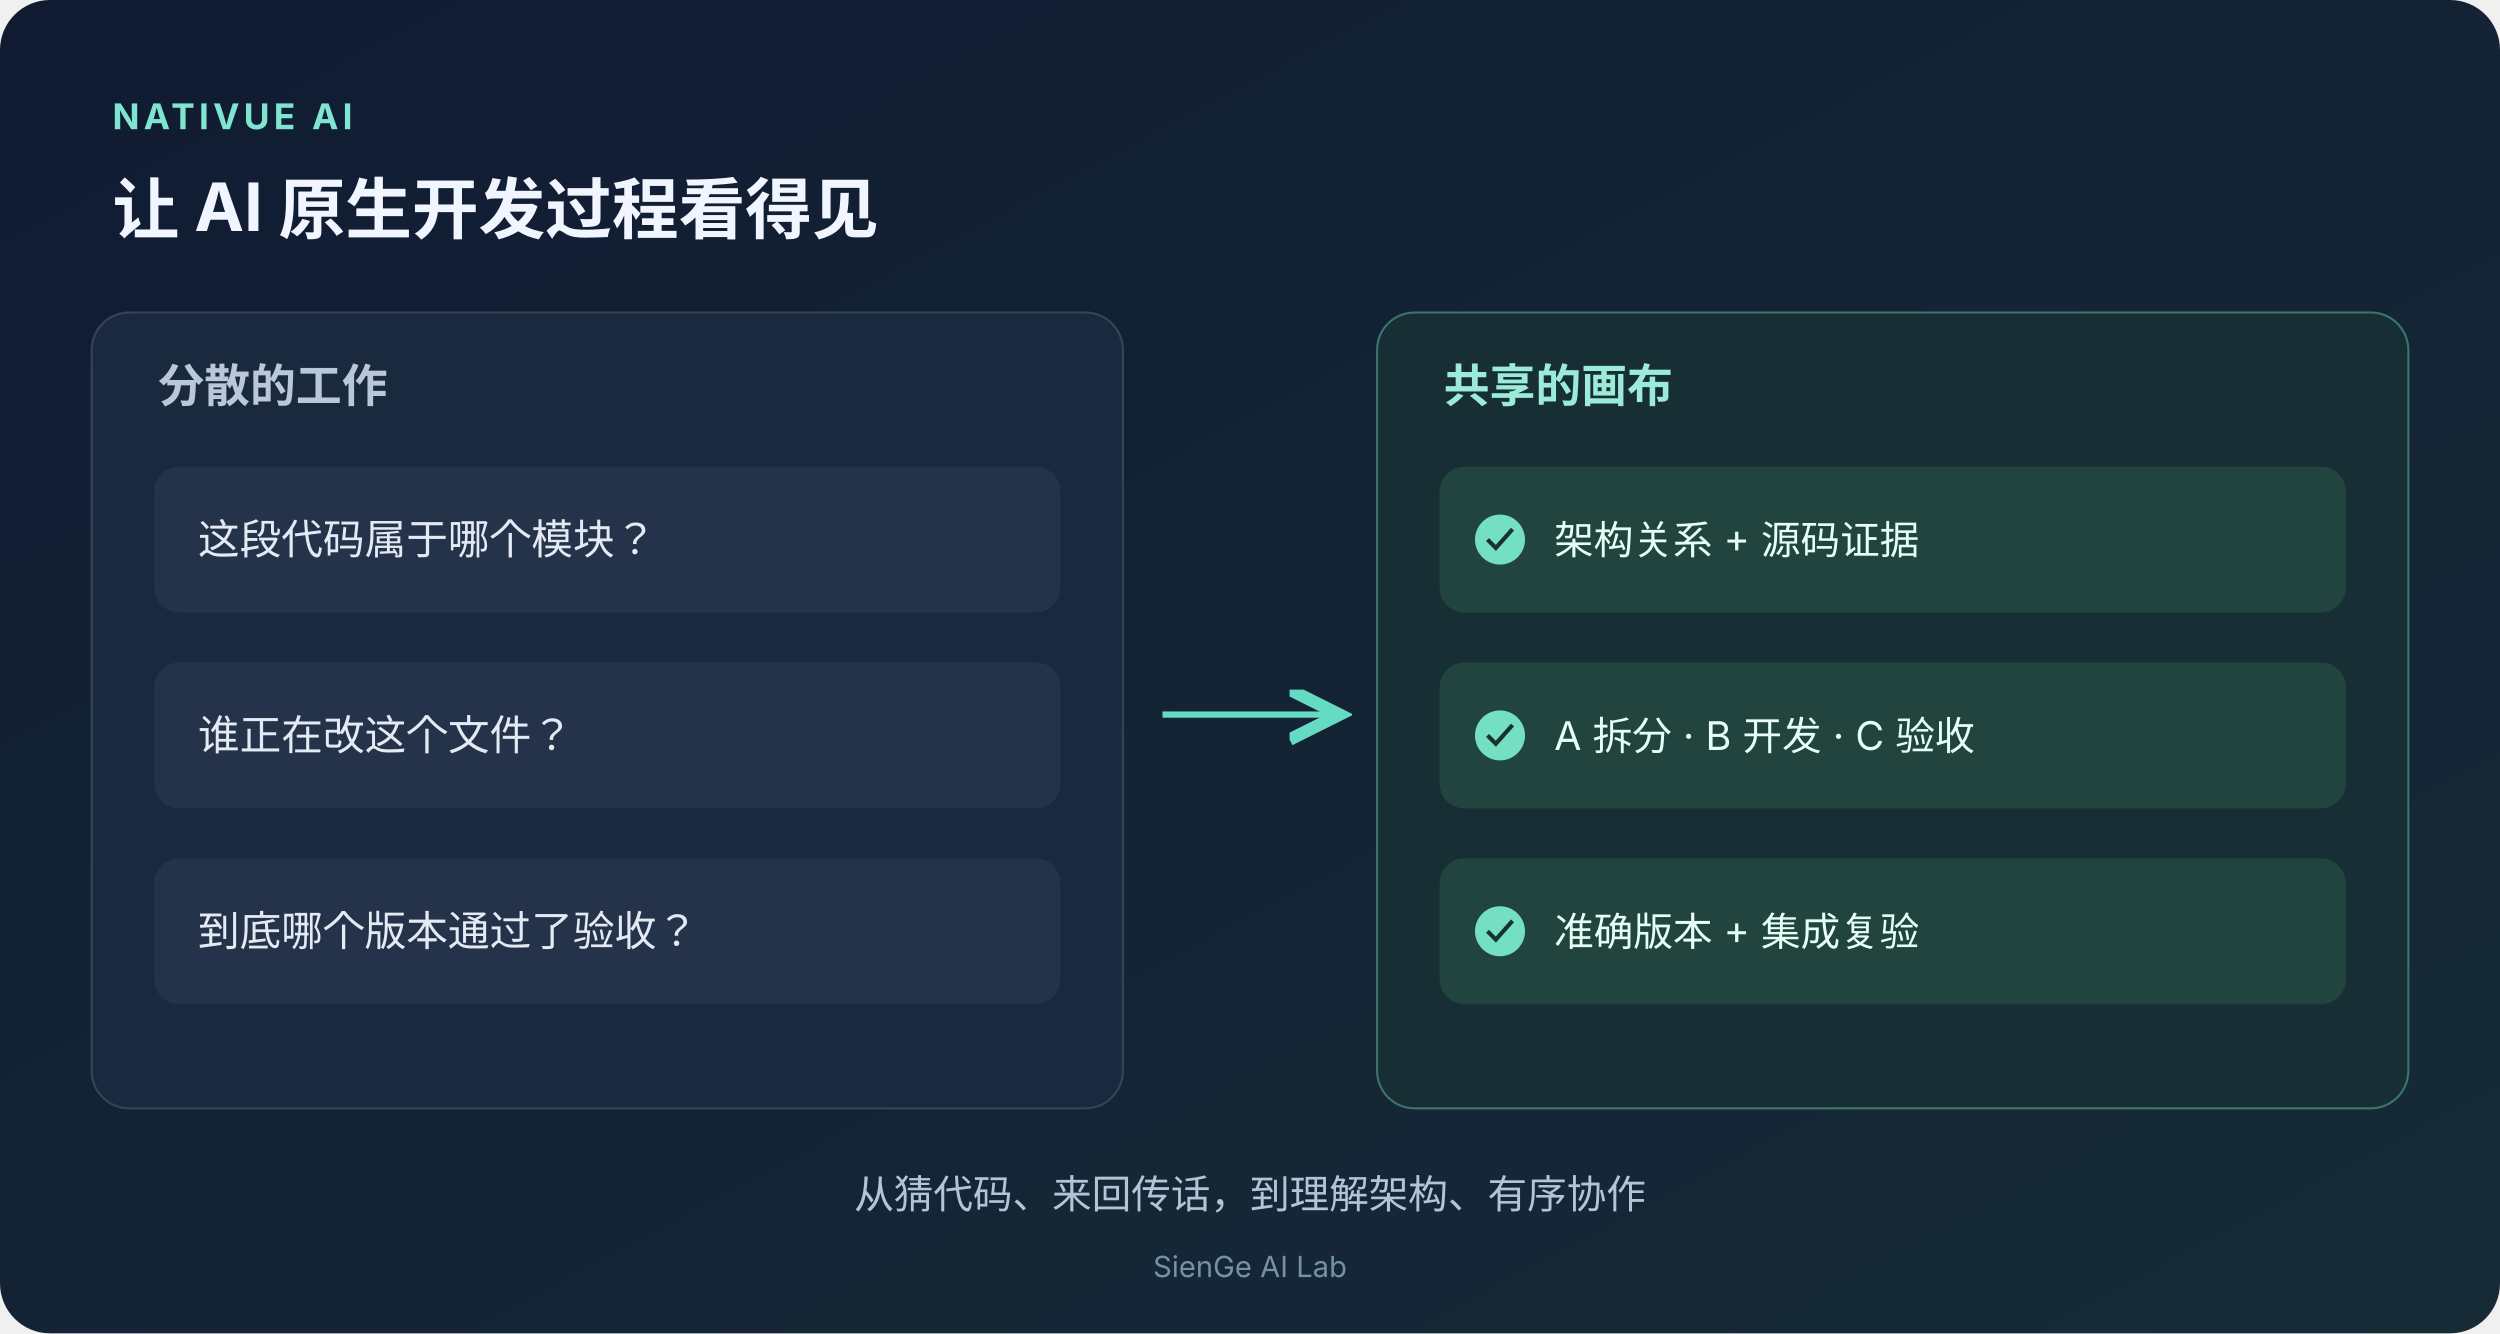
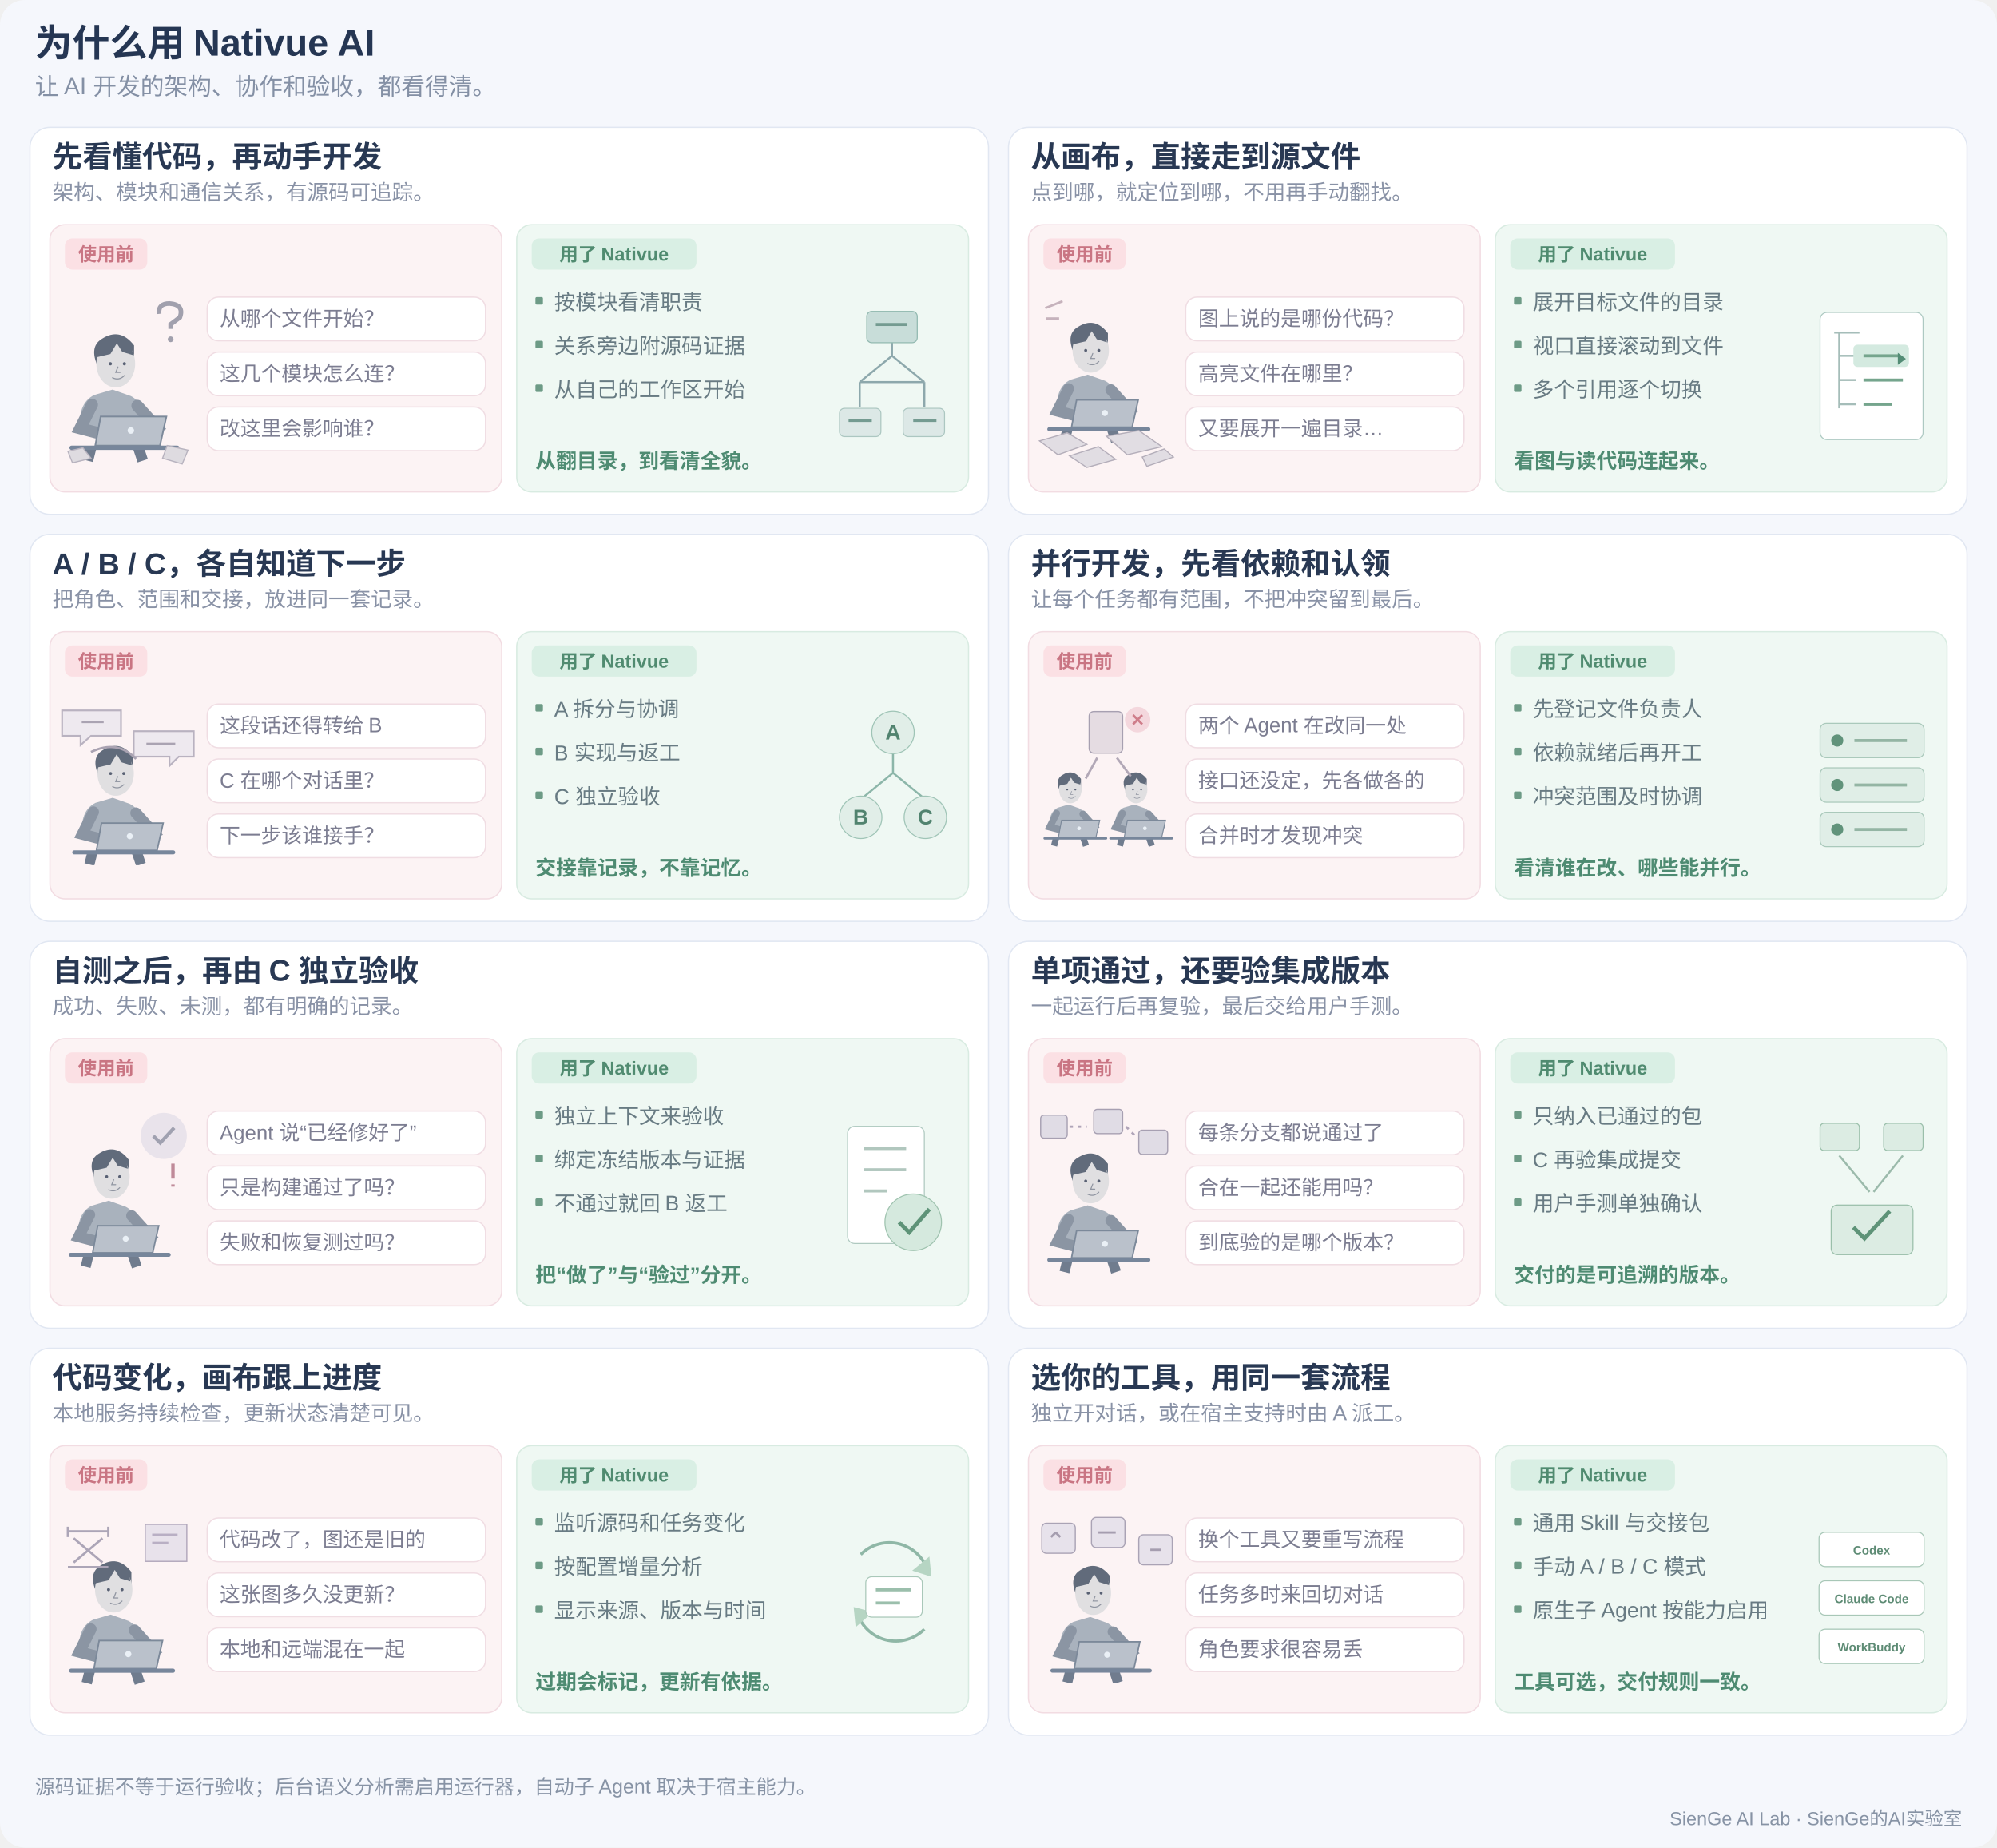
- <svg xmlns="http://www.w3.org/2000/svg" width="1200" height="640" viewBox="0 0 1200 640" role="img" aria-labelledby="title desc">
+ <svg xmlns="http://www.w3.org/2000/svg" width="1600" height="1480" viewBox="0 0 1600 1480" role="img" aria-labelledby="title desc" xml:lang="zh">
  <defs>
-     <linearGradient id="bg" x2="1" y2="1">
-       <stop stop-color="#101b32" />
-       <stop offset="1" stop-color="#172b37" />
-     </linearGradient>
-     <marker id="arrow" markerWidth="10" markerHeight="10" refX="7" refY="4" orient="auto">
-       <path d="M0 0L8 4L0 8" fill="none" stroke="#66dbc4" stroke-width="2" />
-     </marker>
+     <symbol id="person" viewBox="0 0 120 130">
+       <path d="M20 103Q17 77 33 69L50 64 67 70Q81 77 83 105" fill="#a9b2bd" />
+       <path d="M38 46Q27 25 40 17Q57 6 70 23L70 43" fill="#616b7b" />
+       <ellipse cx="53" cy="40" rx="18" ry="22" fill="#e0dfe1" />
+       <path d="M35 34Q36 16 55 17Q68 19 69 32L59 29 54 21 48 31Z" fill="#616b7b" />
+       <circle cx="48" cy="40" r="1.5" fill="#596174" />
+       <circle cx="61" cy="40" r="1.5" fill="#596174" />
+       <path d="M50 53Q56 56 61 51M55 43L53 48 57 48" stroke="#9095a1" fill="none" stroke-linecap="round" />
+       <path d="M31 78L20 100 43 106M73 79L91 99 74 108" stroke="#8b95a3" stroke-width="11" fill="none" stroke-linecap="round" />
+       <path d="M30 118L27 130M74 118L78 130" stroke="#707c8e" stroke-width="10" />
+       <path d="M39 89H100L94 116H34Z" fill="#bac1cb" stroke="#7c899a" stroke-width="1.5" />
+       <circle cx="67" cy="102" r="3" fill="#eaf0f6" />
+       <path d="M12 118H110" stroke="#77869b" stroke-width="4" stroke-linecap="round" />
+     </symbol>
+     <symbol id="lost" viewBox="0 0 120 150">
+       <use href="#person" x="0" y="20" width="112" height="125" />
+       <path d="M87 16Q86 7 96 7Q109 8 105 19L97 25V29" stroke="#a1a0ad" stroke-width="4" fill="none" />
+       <circle cx="97" cy="38" r="2.5" fill="#a1a0ad" />
+       <path d="M8 135l13-3 7 9-16 4ZM94 130l18 4-5 12-17-5Z" fill="#dedbe0" stroke="#b8b3bf" />
+     </symbol>
+     <symbol id="papers" viewBox="0 0 120 150">
+       <use href="#person" x="0" y="10" width="105" height="119" />
+       <g fill="#e1dde3" stroke="#b4aeba">
+         <path d="M2 126l24-7 17 10-25 9Z" />
+         <path d="M28 139l25-8 15 11-25 7Z" />
+         <path d="M60 122l28-5 20 14-30 7Z" />
+         <path d="M91 140l19-7 8 7-23 8Z" />
+       </g>
+       <path d="M7 11L22 5M8 20H19" stroke="#c6b2bc" stroke-width="2" />
+     </symbol>
+     <symbol id="relay" viewBox="0 0 120 150">
+       <use href="#person" x="3" y="26" width="105" height="115" />
+       <g fill="#eee9ef" stroke="#b9b2c0" stroke-width="1.5">
+         <path d="M3 7H54V29H28L19 37V29H3Z" />
+         <path d="M65 25H117V47H104L96 55V47H65Z" />
+       </g>
+       <path d="M20 17H39M76 36H101M28 43Q51 32 67 49" fill="none" stroke="#aaa3b2" stroke-width="2" />
+     </symbol>
+     <symbol id="collision" viewBox="0 0 120 150">
+       <use href="#person" x="0" y="39" width="65" height="100" />
+       <use href="#person" x="57" y="39" width="65" height="100" />
+       <rect x="45" y="8" width="29" height="36" rx="4" fill="#e5dce2" stroke="#a7a0b1" />
+       <path d="M42 66L52 48M81 64L69 48" stroke="#b2a8b7" stroke-width="2" />
+       <circle cx="87" cy="15" r="11" fill="#f4d7dd" />
+       <path d="M83 11l8 8m0-8l-8 8" stroke="#cf7d8a" stroke-width="2" />
+     </symbol>
+     <symbol id="uncertain" viewBox="0 0 120 150">
+       <use href="#person" x="0" y="20" width="104" height="120" />
+       <circle cx="91" cy="23" r="20" fill="#e9e3eb" />
+       <path d="M82 23l6 6 12-13" fill="none" stroke="#a0a1b0" stroke-width="3" />
+       <path d="M99 47v13m0 5v2" stroke="#bf8a99" stroke-width="3" />
+     </symbol>
+     <symbol id="pieces" viewBox="0 0 120 150">
+       <use href="#person" x="0" y="24" width="105" height="120" />
+       <g fill="#e0dce5" stroke="#a7a0b2">
+         <rect x="3" y="5" width="23" height="20" rx="3" />
+         <rect x="49" y="0" width="25" height="21" rx="3" />
+         <rect x="88" y="18" width="25" height="21" rx="3" />
+       </g>
+       <path d="M28 15H43M77 15l9 9" stroke="#afa4b8" stroke-width="2" stroke-dasharray="3 4" />
+     </symbol>
+     <symbol id="stale" viewBox="0 0 120 150">
+       <use href="#person" x="0" y="26" width="108" height="120" />
+       <path d="M8 13H43M8 9v9m35-9v9M13 19l25 21M38 19L13 40M8 44H43" fill="none" stroke="#aca5b7" stroke-width="2" />
+       <path d="M75 7h36v32H75Z" fill="#e8e2eb" stroke="#b1a7bb" />
+       <path d="M81 16h22m-22 7h14" stroke="#b9afc4" stroke-width="2" />
+     </symbol>
+     <symbol id="tools" viewBox="0 0 120 150">
+       <use href="#person" x="2" y="32" width="105" height="112" />
+       <g fill="#e7e2eb" stroke="#aaa3b5">
+         <rect x="4" y="6" width="29" height="26" rx="4" />
+         <rect x="47" y="1" width="29" height="26" rx="4" />
+         <rect x="88" y="16" width="29" height="26" rx="4" />
+       </g>
+       <path d="M12 18l4-4m0 0l4 4m33-4h15M98 29h9" stroke="#a59daf" stroke-width="2" />
+     </symbol>
+     <symbol id="architecture" viewBox="0 0 110 150">
+       <path d="M54 29v25M22 80h64M22 80v25m64-25v25M54 54L22 80m32-26l32 26" fill="none" stroke="#8da8ac" stroke-width="2" />
+       <rect x="29" y="10" width="50" height="31" rx="5" fill="#c8ddd9" stroke="#92b9b0" />
+       <rect x="2" y="106" width="41" height="28" rx="5" fill="#dce8e6" stroke="#acc7c1" />
+       <rect x="65" y="106" width="41" height="28" rx="5" fill="#dce8e6" stroke="#acc7c1" />
+       <path d="M38 23h31M11 118h23m41 0h23" stroke="#749b91" stroke-width="3" />
+     </symbol>
+     <symbol id="source" viewBox="0 0 110 150">
+       <rect x="4" y="11" width="102" height="126" rx="7" fill="#fff" stroke="#adc9c2" />
+       <path d="M18 31h25m-20 0v75m0-52h17m-17 24h17m-17 24h17" stroke="#a5bdb9" stroke-width="2" />
+       <rect x="37" y="43" width="55" height="22" rx="4" fill="#d4eae0" />
+       <path d="M47 54h35m-35 24h39m-39 24h28" stroke="#75a58d" stroke-width="3" />
+       <path d="M89 57l-8-6v12Z" fill="#538c75" />
+     </symbol>
+     <symbol id="roles" viewBox="0 0 110 150">
+       <path d="M55 35v29M55 64L22 91m33-27l33 27" fill="none" stroke="#8cb6a9" stroke-width="2" />
+       <g fill="#e1eee8" stroke="#9fc4b6">
+         <circle cx="55" cy="24" r="21" />
+         <circle cx="23" cy="108" r="21" />
+         <circle cx="87" cy="108" r="21" />
+       </g>
+       <g font-size="21" font-weight="700" fill="#51836f" text-anchor="middle">
+         <text x="55" y="31">A</text>
+         <text x="23" y="115">B</text>
+         <text x="87" y="115">C</text>
+       </g>
+     </symbol>
+     <symbol id="lanes" viewBox="0 0 110 150">
+       <g fill="#e0eee7" stroke="#aac9bb">
+         <rect x="4" y="15" width="103" height="34" rx="6" />
+         <rect x="4" y="59" width="103" height="34" rx="6" />
+         <rect x="4" y="103" width="103" height="34" rx="6" />
+       </g>
+       <g fill="#61937b">
+         <circle cx="21" cy="32" r="6" />
+         <circle cx="21" cy="76" r="6" />
+         <circle cx="21" cy="120" r="6" />
+       </g>
+       <path d="M38 32h52m-52 44h52m-52 44h52" stroke="#94b5a4" stroke-width="3" />
+     </symbol>
+     <symbol id="review" viewBox="0 0 110 150">
+       <rect x="10" y="11" width="76" height="116" rx="7" fill="#fff" stroke="#afc9c0" />
+       <path d="M26 33h42m-42 21h42m-42 21h23" stroke="#b1c7be" stroke-width="3" />
+       <circle cx="75" cy="106" r="28" fill="#d5e9de" stroke="#9fc3af" />
+       <path d="M61 106l10 10 20-23" stroke="#5e9378" stroke-width="4" fill="none" />
+     </symbol>
+     <symbol id="integration" viewBox="0 0 110 150">
+       <g fill="#dcece3" stroke="#9abfaa">
+         <rect x="4" y="8" width="39" height="27" rx="4" />
+         <rect x="67" y="8" width="39" height="27" rx="4" />
+         <rect x="15" y="89" width="81" height="49" rx="6" />
+       </g>
+       <path d="M23 40l30 36m33-36L57 76" stroke="#9bbaab" stroke-width="2" />
+       <path d="M37 111l11 11 25-27" stroke="#5e9378" stroke-width="4" fill="none" />
+     </symbol>
+     <symbol id="refresh" viewBox="0 0 110 150">
+       <path d="M23 32a40 40 0 0 1 67 18m-4 56a40 40 0 0 1-67-18" fill="none" stroke="#8fb7a6" stroke-width="3" />
+       <path d="M91 34l2 20-19-6M18 104l-2-20 19 5" fill="#b6d5c3" />
+       <rect x="28" y="54" width="56" height="40" rx="6" fill="#fff" stroke="#a9c8b9" />
+       <path d="M38 67h35m-35 13h24" stroke="#9bbfac" stroke-width="3" />
+     </symbol>
+     <symbol id="portable" viewBox="0 0 110 150">
+       <g fill="#fff" stroke="#a8c7b7">
+         <rect x="3" y="10" width="104" height="34" rx="6" />
+         <rect x="3" y="58" width="104" height="34" rx="6" />
+         <rect x="3" y="106" width="104" height="34" rx="6" />
+       </g>
+       <g fill="#5d8b74" font-size="12" text-anchor="middle" font-weight="600">
+         <text x="55" y="32">Codex</text>
+         <text x="55" y="80">Claude Code</text>
+         <text x="55" y="128">WorkBuddy</text>
+       </g>
+     </symbol>
  </defs>
-   <rect width="1200" height="640" rx="24" fill="url(#bg)" />
-   <g font-family="Inter,Arial,PingFang SC,Microsoft YaHei,sans-serif">
-     <text x="54" y="62" fill="#80e5d0" font-size="17" font-weight="700" letter-spacing="2">NATIVUE AI</text>
-     <text x="54" y="112" fill="#f0f5ff" font-size="32" font-weight="700">让 AI 原生开发过程看得见</text>
-     <rect x="44" y="150" width="495" height="382" rx="18" fill="#1b293e" stroke="#35445a" />
-     <rect x="661" y="150" width="495" height="382" rx="18" fill="#172e35" stroke="#3b756c" />
-     <text x="76" y="193" fill="#b9c7da" font-size="22" font-weight="700">分散的工作</text>
-     <text x="693" y="193" fill="#9cebd9" font-size="22" font-weight="700">共享的画布</text>
-     <path d="M558 343H640" stroke="#66dbc4" stroke-width="3" marker-end="url(#arrow)" />
-     <rect x="74" y="224" width="435" height="70" rx="12" fill="#243349" />
-     <text x="95" y="266" fill="#e4eaf4" font-size="20">这段代码属于哪个模块？</text>
-     <rect x="691" y="224" width="435" height="70" rx="12" fill="#22443f" />
-     <circle cx="720" cy="259" r="12" fill="#75dfc2" />
-     <path d="M714 259l4 4 8-9" fill="none" stroke="#17332f" stroke-width="2" />
-     <text x="746" y="266" fill="#e5fff5" font-size="19">架构关系 + 源码证据</text>
-     <rect x="74" y="318" width="435" height="70" rx="12" fill="#243349" />
-     <text x="95" y="360" fill="#e4eaf4" font-size="20">谁正在改这个文件？</text>
-     <rect x="691" y="318" width="435" height="70" rx="12" fill="#22443f" />
-     <circle cx="720" cy="353" r="12" fill="#75dfc2" />
-     <path d="M714 353l4 4 8-9" fill="none" stroke="#17332f" stroke-width="2" />
-     <text x="746" y="360" fill="#e5fff5" font-size="19">A 拆分 · B 开发 · C 验收</text>
-     <rect x="74" y="412" width="435" height="70" rx="12" fill="#243349" />
-     <text x="95" y="454" fill="#e4eaf4" font-size="20">到底哪个版本通过了验收？</text>
-     <rect x="691" y="412" width="435" height="70" rx="12" fill="#22443f" />
-     <circle cx="720" cy="447" r="12" fill="#75dfc2" />
-     <path d="M714 447l4 4 8-9" fill="none" stroke="#17332f" stroke-width="2" />
-     <text x="746" y="454" fill="#e5fff5" font-size="19">准确版本 + 集成复验</text>
-     <text x="600" y="580" text-anchor="middle" fill="#b3c4d8" font-size="19">从猜代码、来回传话，到理解架构、有序协作</text>
-     <text x="600" y="613" text-anchor="middle" fill="#7592a5" font-size="14">SienGe AI Lab</text>
+   <rect width="1600" height="1480" rx="20" fill="#f5f7fc" />
+   <g font-family="-apple-system,BlinkMacSystemFont,Segoe UI,PingFang SC,Microsoft YaHei,Arial,sans-serif">
+     <text x="28" y="45" font-size="30" fill="#253653" font-weight="700">为什么用 Nativue AI</text>
+     <text x="28" y="76" font-size="19" fill="#8490a5">让 AI 开发的架构、协作和验收，都看得清。</text>
+     <g transform="translate(24 102)" data-card="1">
+       <rect width="768" height="310" rx="16" fill="#ffffff" stroke="#e1e7f2" />
+       <text x="18" y="32" font-size="24" fill="#283853" font-weight="650">先看懂代码，再动手开发</text>
+       <text x="18" y="58" font-size="17" fill="#8992a6">架构、模块和通信关系，有源码可追踪。</text>
+       <g transform="translate(16 78)" data-panel="before">
+         <rect width="362" height="214" rx="12" fill="#fcf3f4" stroke="#f2dce2" />
+         <rect x="12" y="11" width="66" height="25" rx="6" fill="#fbe0e4" />
+         <text x="45" y="29" font-size="15" fill="#c97583" font-weight="600" text-anchor="middle">使用前</text>
+         <use href="#lost" x="7" y="51" width="111" height="150" />
+         <rect x="126" y="58" width="223" height="35" rx="9" fill="#ffffff" stroke="#f0dde3" />
+         <text x="136" y="81" font-size="16.5" fill="#7c7d91">从哪个文件开始？</text>
+         <rect x="126" y="102" width="223" height="35" rx="9" fill="#ffffff" stroke="#f0dde3" />
+         <text x="136" y="125" font-size="16.5" fill="#7c7d91">这几个模块怎么连？</text>
+         <rect x="126" y="146" width="223" height="35" rx="9" fill="#ffffff" stroke="#f0dde3" />
+         <text x="136" y="169" font-size="16.5" fill="#7c7d91">改这里会影响谁？</text>
+       </g>
+       <g transform="translate(390 78)" data-panel="after">
+         <rect width="362" height="214" rx="12" fill="#eff8f3" stroke="#d8ebe1" />
+         <rect x="12" y="11" width="132" height="25" rx="6" fill="#d9efe4" />
+         <text x="78" y="29" font-size="15" fill="#508b70" font-weight="600" text-anchor="middle">用了 Nativue</text>
+         <use href="#architecture" x="257" y="58" width="89" height="128" />
+         <rect x="15" y="58" width="6" height="6" rx="1" fill="#6d9b86" />
+         <text x="30" y="68" font-size="17" fill="#687b83">按模块看清职责</text>
+         <rect x="15" y="93" width="6" height="6" rx="1" fill="#6d9b86" />
+         <text x="30" y="103" font-size="17" fill="#687b83">关系旁边附源码证据</text>
+         <rect x="15" y="128" width="6" height="6" rx="1" fill="#6d9b86" />
+         <text x="30" y="138" font-size="17" fill="#687b83">从自己的工作区开始</text>
+         <text x="15" y="195" font-size="16.5" fill="#4e8b72" font-weight="600">从翻目录，到看清全貌。</text>
+       </g>
+     </g>
+     <g transform="translate(808 102)" data-card="2">
+       <rect width="768" height="310" rx="16" fill="#ffffff" stroke="#e1e7f2" />
+       <text x="18" y="32" font-size="24" fill="#283853" font-weight="650">从画布，直接走到源文件</text>
+       <text x="18" y="58" font-size="17" fill="#8992a6">点到哪，就定位到哪，不用再手动翻找。</text>
+       <g transform="translate(16 78)" data-panel="before">
+         <rect width="362" height="214" rx="12" fill="#fcf3f4" stroke="#f2dce2" />
+         <rect x="12" y="11" width="66" height="25" rx="6" fill="#fbe0e4" />
+         <text x="45" y="29" font-size="15" fill="#c97583" font-weight="600" text-anchor="middle">使用前</text>
+         <use href="#papers" x="7" y="51" width="111" height="150" />
+         <rect x="126" y="58" width="223" height="35" rx="9" fill="#ffffff" stroke="#f0dde3" />
+         <text x="136" y="81" font-size="16.5" fill="#7c7d91">图上说的是哪份代码？</text>
+         <rect x="126" y="102" width="223" height="35" rx="9" fill="#ffffff" stroke="#f0dde3" />
+         <text x="136" y="125" font-size="16.5" fill="#7c7d91">高亮文件在哪里？</text>
+         <rect x="126" y="146" width="223" height="35" rx="9" fill="#ffffff" stroke="#f0dde3" />
+         <text x="136" y="169" font-size="16.5" fill="#7c7d91">又要展开一遍目录…</text>
+       </g>
+       <g transform="translate(390 78)" data-panel="after">
+         <rect width="362" height="214" rx="12" fill="#eff8f3" stroke="#d8ebe1" />
+         <rect x="12" y="11" width="132" height="25" rx="6" fill="#d9efe4" />
+         <text x="78" y="29" font-size="15" fill="#508b70" font-weight="600" text-anchor="middle">用了 Nativue</text>
+         <use href="#source" x="257" y="58" width="89" height="128" />
+         <rect x="15" y="58" width="6" height="6" rx="1" fill="#6d9b86" />
+         <text x="30" y="68" font-size="17" fill="#687b83">展开目标文件的目录</text>
+         <rect x="15" y="93" width="6" height="6" rx="1" fill="#6d9b86" />
+         <text x="30" y="103" font-size="17" fill="#687b83">视口直接滚动到文件</text>
+         <rect x="15" y="128" width="6" height="6" rx="1" fill="#6d9b86" />
+         <text x="30" y="138" font-size="17" fill="#687b83">多个引用逐个切换</text>
+         <text x="15" y="195" font-size="16.5" fill="#4e8b72" font-weight="600">看图与读代码连起来。</text>
+       </g>
+     </g>
+     <g transform="translate(24 428)" data-card="3">
+       <rect width="768" height="310" rx="16" fill="#ffffff" stroke="#e1e7f2" />
+       <text x="18" y="32" font-size="24" fill="#283853" font-weight="650">A / B / C，各自知道下一步</text>
+       <text x="18" y="58" font-size="17" fill="#8992a6">把角色、范围和交接，放进同一套记录。</text>
+       <g transform="translate(16 78)" data-panel="before">
+         <rect width="362" height="214" rx="12" fill="#fcf3f4" stroke="#f2dce2" />
+         <rect x="12" y="11" width="66" height="25" rx="6" fill="#fbe0e4" />
+         <text x="45" y="29" font-size="15" fill="#c97583" font-weight="600" text-anchor="middle">使用前</text>
+         <use href="#relay" x="7" y="51" width="111" height="150" />
+         <rect x="126" y="58" width="223" height="35" rx="9" fill="#ffffff" stroke="#f0dde3" />
+         <text x="136" y="81" font-size="16.5" fill="#7c7d91">这段话还得转给 B</text>
+         <rect x="126" y="102" width="223" height="35" rx="9" fill="#ffffff" stroke="#f0dde3" />
+         <text x="136" y="125" font-size="16.5" fill="#7c7d91">C 在哪个对话里？</text>
+         <rect x="126" y="146" width="223" height="35" rx="9" fill="#ffffff" stroke="#f0dde3" />
+         <text x="136" y="169" font-size="16.5" fill="#7c7d91">下一步该谁接手？</text>
+       </g>
+       <g transform="translate(390 78)" data-panel="after">
+         <rect width="362" height="214" rx="12" fill="#eff8f3" stroke="#d8ebe1" />
+         <rect x="12" y="11" width="132" height="25" rx="6" fill="#d9efe4" />
+         <text x="78" y="29" font-size="15" fill="#508b70" font-weight="600" text-anchor="middle">用了 Nativue</text>
+         <use href="#roles" x="257" y="58" width="89" height="128" />
+         <rect x="15" y="58" width="6" height="6" rx="1" fill="#6d9b86" />
+         <text x="30" y="68" font-size="17" fill="#687b83">A 拆分与协调</text>
+         <rect x="15" y="93" width="6" height="6" rx="1" fill="#6d9b86" />
+         <text x="30" y="103" font-size="17" fill="#687b83">B 实现与返工</text>
+         <rect x="15" y="128" width="6" height="6" rx="1" fill="#6d9b86" />
+         <text x="30" y="138" font-size="17" fill="#687b83">C 独立验收</text>
+         <text x="15" y="195" font-size="16.5" fill="#4e8b72" font-weight="600">交接靠记录，不靠记忆。</text>
+       </g>
+     </g>
+     <g transform="translate(808 428)" data-card="4">
+       <rect width="768" height="310" rx="16" fill="#ffffff" stroke="#e1e7f2" />
+       <text x="18" y="32" font-size="24" fill="#283853" font-weight="650">并行开发，先看依赖和认领</text>
+       <text x="18" y="58" font-size="17" fill="#8992a6">让每个任务都有范围，不把冲突留到最后。</text>
+       <g transform="translate(16 78)" data-panel="before">
+         <rect width="362" height="214" rx="12" fill="#fcf3f4" stroke="#f2dce2" />
+         <rect x="12" y="11" width="66" height="25" rx="6" fill="#fbe0e4" />
+         <text x="45" y="29" font-size="15" fill="#c97583" font-weight="600" text-anchor="middle">使用前</text>
+         <use href="#collision" x="7" y="51" width="111" height="150" />
+         <rect x="126" y="58" width="223" height="35" rx="9" fill="#ffffff" stroke="#f0dde3" />
+         <text x="136" y="81" font-size="16.5" fill="#7c7d91">两个 Agent 在改同一处</text>
+         <rect x="126" y="102" width="223" height="35" rx="9" fill="#ffffff" stroke="#f0dde3" />
+         <text x="136" y="125" font-size="16.5" fill="#7c7d91">接口还没定，先各做各的</text>
+         <rect x="126" y="146" width="223" height="35" rx="9" fill="#ffffff" stroke="#f0dde3" />
+         <text x="136" y="169" font-size="16.5" fill="#7c7d91">合并时才发现冲突</text>
+       </g>
+       <g transform="translate(390 78)" data-panel="after">
+         <rect width="362" height="214" rx="12" fill="#eff8f3" stroke="#d8ebe1" />
+         <rect x="12" y="11" width="132" height="25" rx="6" fill="#d9efe4" />
+         <text x="78" y="29" font-size="15" fill="#508b70" font-weight="600" text-anchor="middle">用了 Nativue</text>
+         <use href="#lanes" x="257" y="58" width="89" height="128" />
+         <rect x="15" y="58" width="6" height="6" rx="1" fill="#6d9b86" />
+         <text x="30" y="68" font-size="17" fill="#687b83">先登记文件负责人</text>
+         <rect x="15" y="93" width="6" height="6" rx="1" fill="#6d9b86" />
+         <text x="30" y="103" font-size="17" fill="#687b83">依赖就绪后再开工</text>
+         <rect x="15" y="128" width="6" height="6" rx="1" fill="#6d9b86" />
+         <text x="30" y="138" font-size="17" fill="#687b83">冲突范围及时协调</text>
+         <text x="15" y="195" font-size="16.5" fill="#4e8b72" font-weight="600">看清谁在改、哪些能并行。</text>
+       </g>
+     </g>
+     <g transform="translate(24 754)" data-card="5">
+       <rect width="768" height="310" rx="16" fill="#ffffff" stroke="#e1e7f2" />
+       <text x="18" y="32" font-size="24" fill="#283853" font-weight="650">自测之后，再由 C 独立验收</text>
+       <text x="18" y="58" font-size="17" fill="#8992a6">成功、失败、未测，都有明确的记录。</text>
+       <g transform="translate(16 78)" data-panel="before">
+         <rect width="362" height="214" rx="12" fill="#fcf3f4" stroke="#f2dce2" />
+         <rect x="12" y="11" width="66" height="25" rx="6" fill="#fbe0e4" />
+         <text x="45" y="29" font-size="15" fill="#c97583" font-weight="600" text-anchor="middle">使用前</text>
+         <use href="#uncertain" x="7" y="51" width="111" height="150" />
+         <rect x="126" y="58" width="223" height="35" rx="9" fill="#ffffff" stroke="#f0dde3" />
+         <text x="136" y="81" font-size="16.5" fill="#7c7d91">Agent 说“已经修好了”</text>
+         <rect x="126" y="102" width="223" height="35" rx="9" fill="#ffffff" stroke="#f0dde3" />
+         <text x="136" y="125" font-size="16.5" fill="#7c7d91">只是构建通过了吗？</text>
+         <rect x="126" y="146" width="223" height="35" rx="9" fill="#ffffff" stroke="#f0dde3" />
+         <text x="136" y="169" font-size="16.5" fill="#7c7d91">失败和恢复测过吗？</text>
+       </g>
+       <g transform="translate(390 78)" data-panel="after">
+         <rect width="362" height="214" rx="12" fill="#eff8f3" stroke="#d8ebe1" />
+         <rect x="12" y="11" width="132" height="25" rx="6" fill="#d9efe4" />
+         <text x="78" y="29" font-size="15" fill="#508b70" font-weight="600" text-anchor="middle">用了 Nativue</text>
+         <use href="#review" x="257" y="58" width="89" height="128" />
+         <rect x="15" y="58" width="6" height="6" rx="1" fill="#6d9b86" />
+         <text x="30" y="68" font-size="17" fill="#687b83">独立上下文来验收</text>
+         <rect x="15" y="93" width="6" height="6" rx="1" fill="#6d9b86" />
+         <text x="30" y="103" font-size="17" fill="#687b83">绑定冻结版本与证据</text>
+         <rect x="15" y="128" width="6" height="6" rx="1" fill="#6d9b86" />
+         <text x="30" y="138" font-size="17" fill="#687b83">不通过就回 B 返工</text>
+         <text x="15" y="195" font-size="16.5" fill="#4e8b72" font-weight="600">把“做了”与“验过”分开。</text>
+       </g>
+     </g>
+     <g transform="translate(808 754)" data-card="6">
+       <rect width="768" height="310" rx="16" fill="#ffffff" stroke="#e1e7f2" />
+       <text x="18" y="32" font-size="24" fill="#283853" font-weight="650">单项通过，还要验集成版本</text>
+       <text x="18" y="58" font-size="17" fill="#8992a6">一起运行后再复验，最后交给用户手测。</text>
+       <g transform="translate(16 78)" data-panel="before">
+         <rect width="362" height="214" rx="12" fill="#fcf3f4" stroke="#f2dce2" />
+         <rect x="12" y="11" width="66" height="25" rx="6" fill="#fbe0e4" />
+         <text x="45" y="29" font-size="15" fill="#c97583" font-weight="600" text-anchor="middle">使用前</text>
+         <use href="#pieces" x="7" y="51" width="111" height="150" />
+         <rect x="126" y="58" width="223" height="35" rx="9" fill="#ffffff" stroke="#f0dde3" />
+         <text x="136" y="81" font-size="16.5" fill="#7c7d91">每条分支都说通过了</text>
+         <rect x="126" y="102" width="223" height="35" rx="9" fill="#ffffff" stroke="#f0dde3" />
+         <text x="136" y="125" font-size="16.5" fill="#7c7d91">合在一起还能用吗？</text>
+         <rect x="126" y="146" width="223" height="35" rx="9" fill="#ffffff" stroke="#f0dde3" />
+         <text x="136" y="169" font-size="16.5" fill="#7c7d91">到底验的是哪个版本？</text>
+       </g>
+       <g transform="translate(390 78)" data-panel="after">
+         <rect width="362" height="214" rx="12" fill="#eff8f3" stroke="#d8ebe1" />
+         <rect x="12" y="11" width="132" height="25" rx="6" fill="#d9efe4" />
+         <text x="78" y="29" font-size="15" fill="#508b70" font-weight="600" text-anchor="middle">用了 Nativue</text>
+         <use href="#integration" x="257" y="58" width="89" height="128" />
+         <rect x="15" y="58" width="6" height="6" rx="1" fill="#6d9b86" />
+         <text x="30" y="68" font-size="17" fill="#687b83">只纳入已通过的包</text>
+         <rect x="15" y="93" width="6" height="6" rx="1" fill="#6d9b86" />
+         <text x="30" y="103" font-size="17" fill="#687b83">C 再验集成提交</text>
+         <rect x="15" y="128" width="6" height="6" rx="1" fill="#6d9b86" />
+         <text x="30" y="138" font-size="17" fill="#687b83">用户手测单独确认</text>
+         <text x="15" y="195" font-size="16.5" fill="#4e8b72" font-weight="600">交付的是可追溯的版本。</text>
+       </g>
+     </g>
+     <g transform="translate(24 1080)" data-card="7">
+       <rect width="768" height="310" rx="16" fill="#ffffff" stroke="#e1e7f2" />
+       <text x="18" y="32" font-size="24" fill="#283853" font-weight="650">代码变化，画布跟上进度</text>
+       <text x="18" y="58" font-size="17" fill="#8992a6">本地服务持续检查，更新状态清楚可见。</text>
+       <g transform="translate(16 78)" data-panel="before">
+         <rect width="362" height="214" rx="12" fill="#fcf3f4" stroke="#f2dce2" />
+         <rect x="12" y="11" width="66" height="25" rx="6" fill="#fbe0e4" />
+         <text x="45" y="29" font-size="15" fill="#c97583" font-weight="600" text-anchor="middle">使用前</text>
+         <use href="#stale" x="7" y="51" width="111" height="150" />
+         <rect x="126" y="58" width="223" height="35" rx="9" fill="#ffffff" stroke="#f0dde3" />
+         <text x="136" y="81" font-size="16.5" fill="#7c7d91">代码改了，图还是旧的</text>
+         <rect x="126" y="102" width="223" height="35" rx="9" fill="#ffffff" stroke="#f0dde3" />
+         <text x="136" y="125" font-size="16.5" fill="#7c7d91">这张图多久没更新？</text>
+         <rect x="126" y="146" width="223" height="35" rx="9" fill="#ffffff" stroke="#f0dde3" />
+         <text x="136" y="169" font-size="16.5" fill="#7c7d91">本地和远端混在一起</text>
+       </g>
+       <g transform="translate(390 78)" data-panel="after">
+         <rect width="362" height="214" rx="12" fill="#eff8f3" stroke="#d8ebe1" />
+         <rect x="12" y="11" width="132" height="25" rx="6" fill="#d9efe4" />
+         <text x="78" y="29" font-size="15" fill="#508b70" font-weight="600" text-anchor="middle">用了 Nativue</text>
+         <use href="#refresh" x="257" y="58" width="89" height="128" />
+         <rect x="15" y="58" width="6" height="6" rx="1" fill="#6d9b86" />
+         <text x="30" y="68" font-size="17" fill="#687b83">监听源码和任务变化</text>
+         <rect x="15" y="93" width="6" height="6" rx="1" fill="#6d9b86" />
+         <text x="30" y="103" font-size="17" fill="#687b83">按配置增量分析</text>
+         <rect x="15" y="128" width="6" height="6" rx="1" fill="#6d9b86" />
+         <text x="30" y="138" font-size="17" fill="#687b83">显示来源、版本与时间</text>
+         <text x="15" y="195" font-size="16.5" fill="#4e8b72" font-weight="600">过期会标记，更新有依据。</text>
+       </g>
+     </g>
+     <g transform="translate(808 1080)" data-card="8">
+       <rect width="768" height="310" rx="16" fill="#ffffff" stroke="#e1e7f2" />
+       <text x="18" y="32" font-size="24" fill="#283853" font-weight="650">选你的工具，用同一套流程</text>
+       <text x="18" y="58" font-size="17" fill="#8992a6">独立开对话，或在宿主支持时由 A 派工。</text>
+       <g transform="translate(16 78)" data-panel="before">
+         <rect width="362" height="214" rx="12" fill="#fcf3f4" stroke="#f2dce2" />
+         <rect x="12" y="11" width="66" height="25" rx="6" fill="#fbe0e4" />
+         <text x="45" y="29" font-size="15" fill="#c97583" font-weight="600" text-anchor="middle">使用前</text>
+         <use href="#tools" x="7" y="51" width="111" height="150" />
+         <rect x="126" y="58" width="223" height="35" rx="9" fill="#ffffff" stroke="#f0dde3" />
+         <text x="136" y="81" font-size="16.5" fill="#7c7d91">换个工具又要重写流程</text>
+         <rect x="126" y="102" width="223" height="35" rx="9" fill="#ffffff" stroke="#f0dde3" />
+         <text x="136" y="125" font-size="16.5" fill="#7c7d91">任务多时来回切对话</text>
+         <rect x="126" y="146" width="223" height="35" rx="9" fill="#ffffff" stroke="#f0dde3" />
+         <text x="136" y="169" font-size="16.5" fill="#7c7d91">角色要求很容易丢</text>
+       </g>
+       <g transform="translate(390 78)" data-panel="after">
+         <rect width="362" height="214" rx="12" fill="#eff8f3" stroke="#d8ebe1" />
+         <rect x="12" y="11" width="132" height="25" rx="6" fill="#d9efe4" />
+         <text x="78" y="29" font-size="15" fill="#508b70" font-weight="600" text-anchor="middle">用了 Nativue</text>
+         <use href="#portable" x="257" y="58" width="89" height="128" />
+         <rect x="15" y="58" width="6" height="6" rx="1" fill="#6d9b86" />
+         <text x="30" y="68" font-size="17" fill="#687b83">通用 Skill 与交接包</text>
+         <rect x="15" y="93" width="6" height="6" rx="1" fill="#6d9b86" />
+         <text x="30" y="103" font-size="17" fill="#687b83">手动 A / B / C 模式</text>
+         <rect x="15" y="128" width="6" height="6" rx="1" fill="#6d9b86" />
+         <text x="30" y="138" font-size="17" fill="#687b83">原生子 Agent 按能力启用</text>
+         <text x="15" y="195" font-size="16.5" fill="#4e8b72" font-weight="600">工具可选，交付规则一致。</text>
+       </g>
+     </g>
+     <text x="28" y="1437" font-size="16" fill="#8793a5">源码证据不等于运行验收；后台语义分析需启用运行器，自动子 Agent 取决于宿主能力。</text>
+     <text x="1572" y="1462" font-size="15" fill="#8793a5" text-anchor="end">SienGe AI Lab · SienGe的AI实验室</text>
  </g>
</svg>
